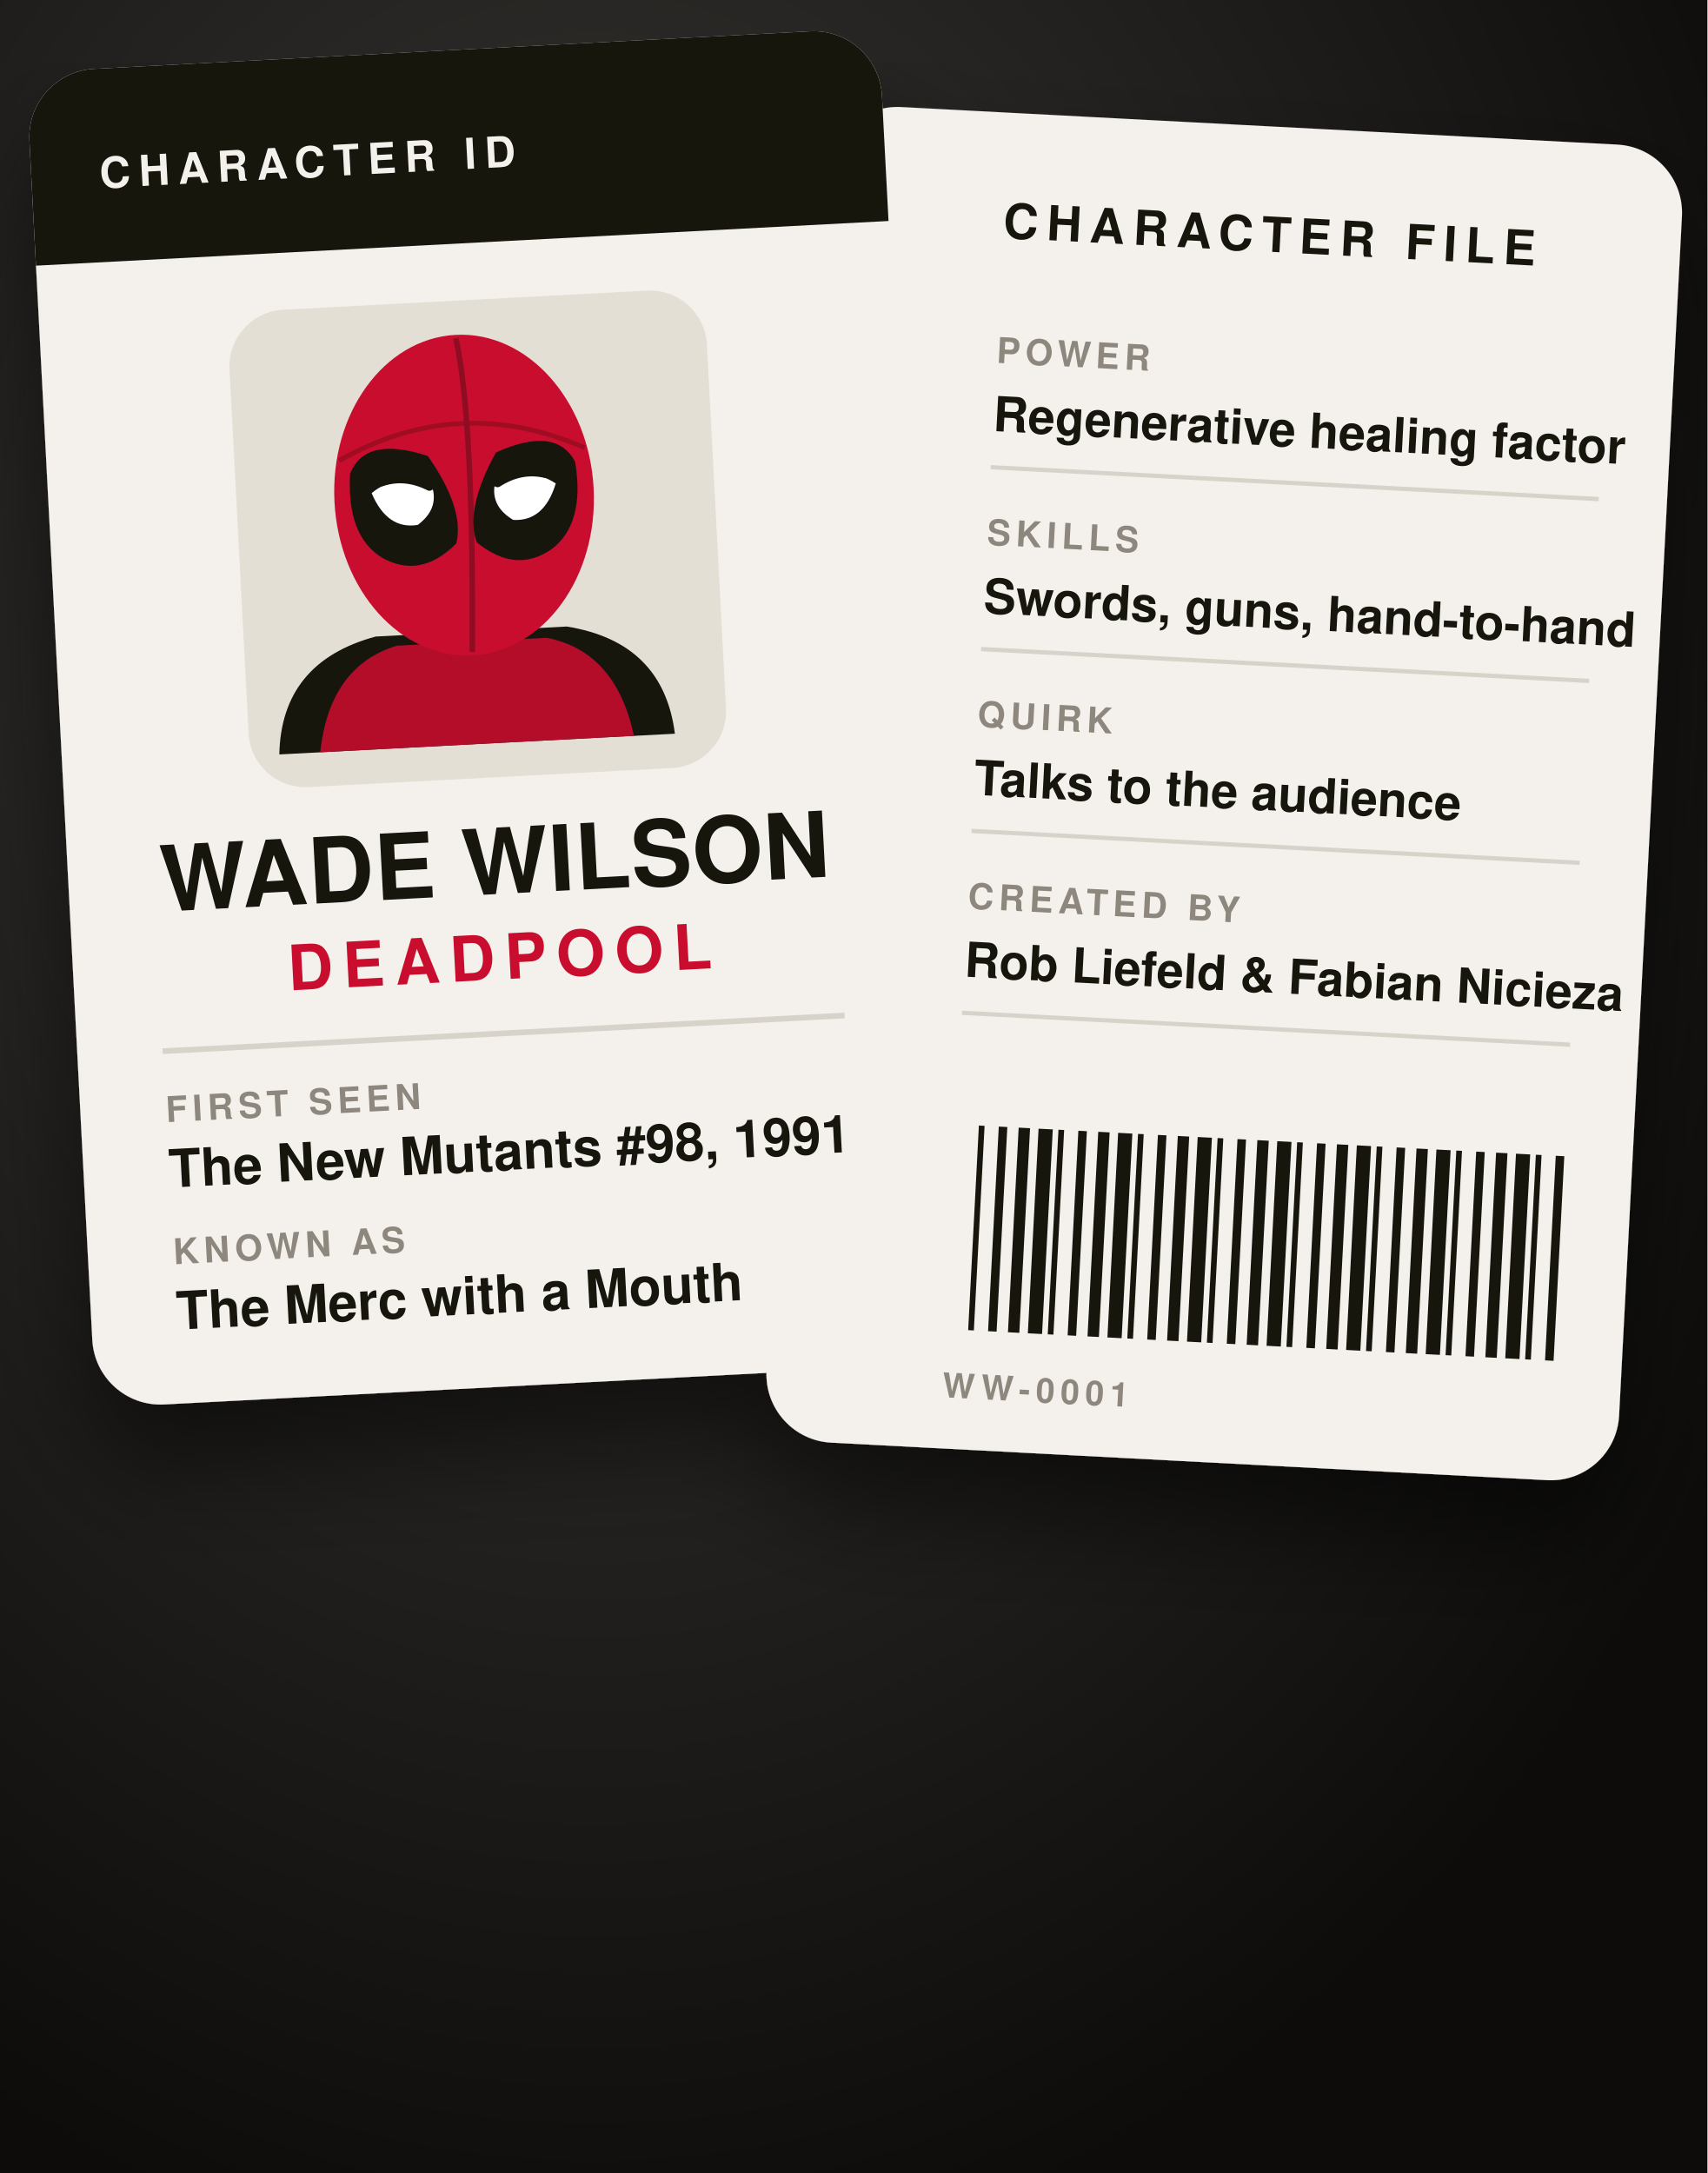
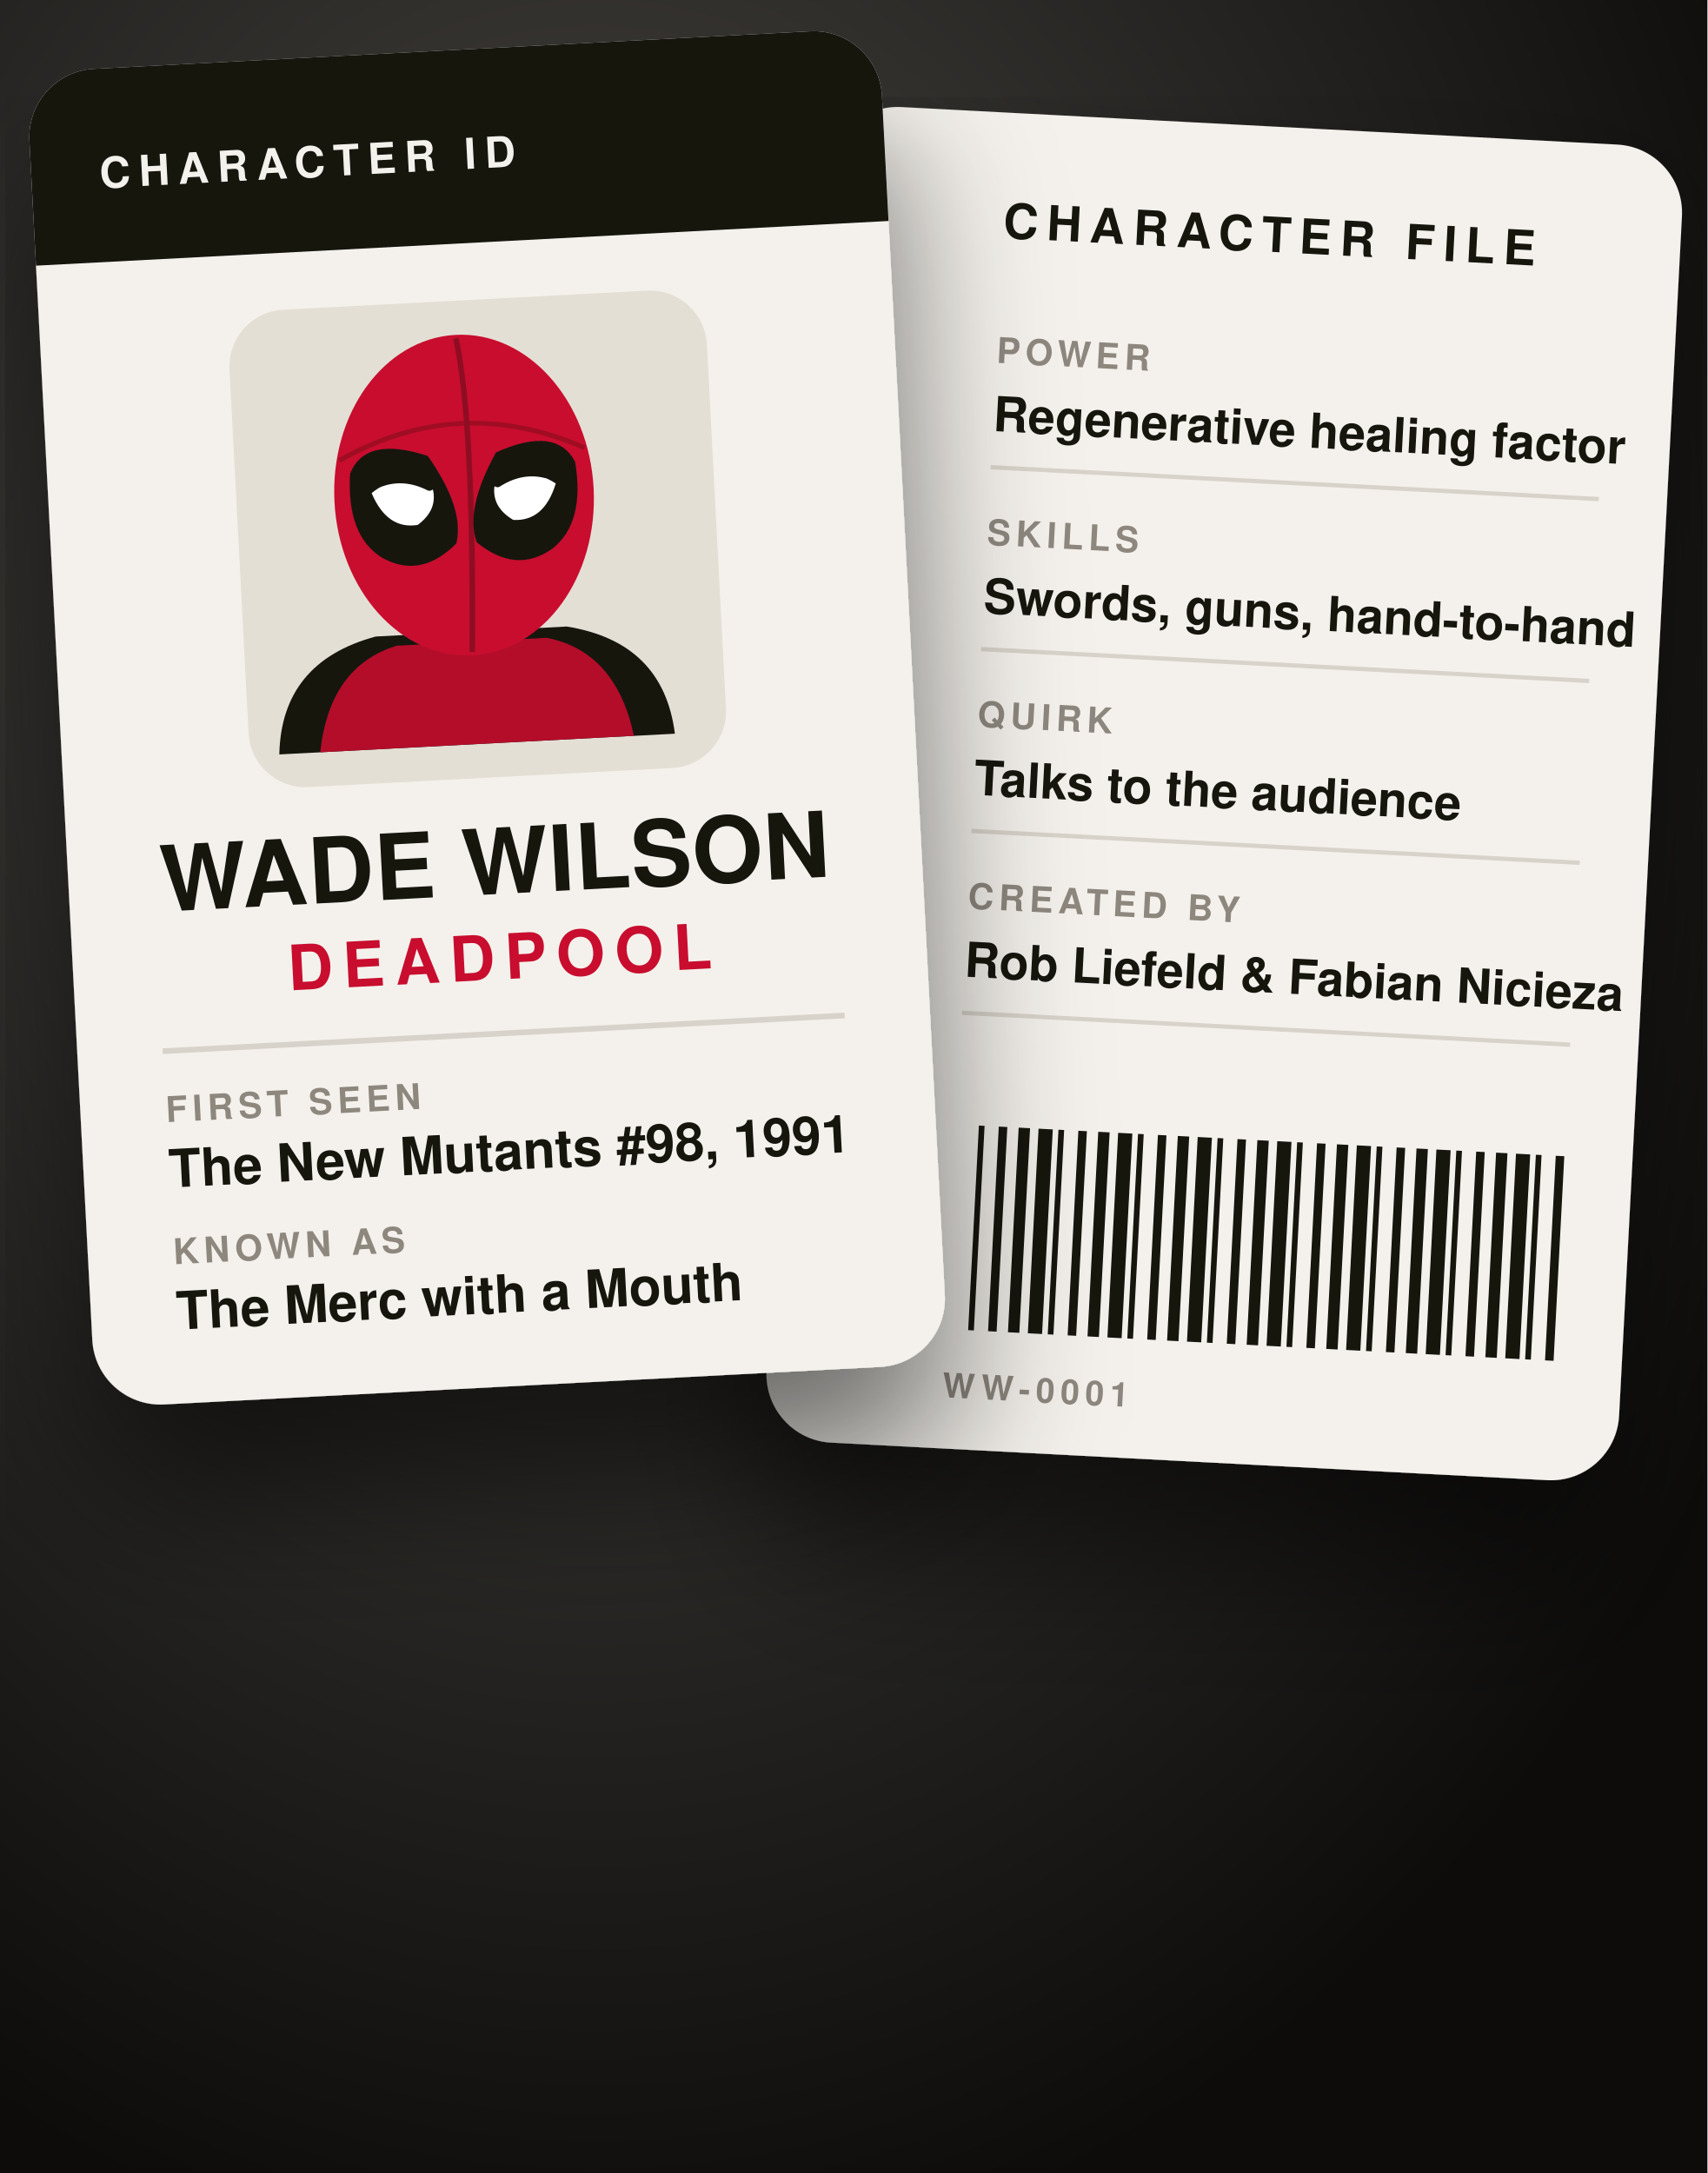
<svg xmlns="http://www.w3.org/2000/svg" viewBox="0 0 660 840" width="660" height="840">
  <defs>
    <radialGradient id="g" cx="0.35" cy="0.3" r=".75">
-       <stop offset="0" stop-color="#3a3835" />
+       <stop offset="0" stop-color="#4b4844" />
      <stop offset="1" stop-color="#0d0c0b" />
    </radialGradient>
+     <filter id="sh" x="-25%" y="-20%" width="150%" height="150%">
+       <feDropShadow in="SourceGraphic" dx="0" dy="9" stdDeviation="7" flood-color="#000" flood-opacity=".6" result="a" />
+       <feDropShadow in="a" dx="0" dy="34" stdDeviation="26" flood-color="#000" flood-opacity=".55" />
+     </filter>
    <filter id="s" x="-30%" y="-30%" width="160%" height="170%">
      <feDropShadow dx="0" dy="24" stdDeviation="20" flood-color="#000" flood-opacity=".55" />
    </filter>
  </defs>
  <rect width="660" height="840" fill="url(#g)" />
-   <g filter="url(#s)">
-     <g transform="translate(322 40) rotate(3) scale(1.1)">
+   <g>
+     <g filter="url(#sh)" transform="translate(322 40) rotate(3) scale(1.1)">
      <rect width="300" height="470" rx="24" fill="#f4f1ec" />
      <text x="62" y="44" font-family="Helvetica Neue, Helvetica, Arial, sans-serif" font-size="17" font-weight="800" letter-spacing="3" fill="#141310" text-anchor="start">CHARACTER FILE</text>
      <text x="62" y="88" font-family="Helvetica Neue, Helvetica, Arial, sans-serif" font-size="12.5" font-weight="700" letter-spacing="1.8" fill="#8d877e" text-anchor="start">POWER</text>
      <text x="62" y="112" font-family="Helvetica Neue, Helvetica, Arial, sans-serif" font-size="17" font-weight="600" letter-spacing="0" fill="#141310" text-anchor="start">Regenerative healing factor</text>
      <rect x="62" y="124" width="214" height="1.5" fill="#d8d3ca" />
      <text x="62" y="152" font-family="Helvetica Neue, Helvetica, Arial, sans-serif" font-size="12.5" font-weight="700" letter-spacing="1.8" fill="#8d877e" text-anchor="start">SKILLS</text>
      <text x="62" y="176" font-family="Helvetica Neue, Helvetica, Arial, sans-serif" font-size="17" font-weight="600" letter-spacing="0" fill="#141310" text-anchor="start">Swords, guns, hand-to-hand</text>
      <rect x="62" y="188" width="214" height="1.5" fill="#d8d3ca" />
      <text x="62" y="216" font-family="Helvetica Neue, Helvetica, Arial, sans-serif" font-size="12.5" font-weight="700" letter-spacing="1.8" fill="#8d877e" text-anchor="start">QUIRK</text>
      <text x="62" y="240" font-family="Helvetica Neue, Helvetica, Arial, sans-serif" font-size="17" font-weight="600" letter-spacing="0" fill="#141310" text-anchor="start">Talks to the audience</text>
      <rect x="62" y="252" width="214" height="1.5" fill="#d8d3ca" />
      <text x="62" y="280" font-family="Helvetica Neue, Helvetica, Arial, sans-serif" font-size="12.5" font-weight="700" letter-spacing="1.8" fill="#8d877e" text-anchor="start">CREATED BY</text>
      <text x="62" y="304" font-family="Helvetica Neue, Helvetica, Arial, sans-serif" font-size="17" font-weight="600" letter-spacing="0" fill="#141310" text-anchor="start">Rob Liefeld &amp; Fabian Nicieza</text>
      <rect x="62" y="316" width="214" height="1.5" fill="#d8d3ca" />
      <g fill="#141310">
        <rect x="70" y="356" width="2" height="72" />
        <rect x="77" y="356" width="3" height="72" />
        <rect x="84" y="356" width="4" height="72" />
        <rect x="91" y="356" width="5" height="72" />
        <rect x="98" y="356" width="2" height="72" />
        <rect x="105" y="356" width="3" height="72" />
        <rect x="112" y="356" width="4" height="72" />
        <rect x="119" y="356" width="5" height="72" />
        <rect x="126" y="356" width="2" height="72" />
        <rect x="133" y="356" width="3" height="72" />
        <rect x="140" y="356" width="4" height="72" />
        <rect x="147" y="356" width="5" height="72" />
        <rect x="154" y="356" width="2" height="72" />
        <rect x="161" y="356" width="3" height="72" />
        <rect x="168" y="356" width="4" height="72" />
        <rect x="175" y="356" width="5" height="72" />
        <rect x="182" y="356" width="2" height="72" />
        <rect x="189" y="356" width="3" height="72" />
        <rect x="196" y="356" width="4" height="72" />
        <rect x="203" y="356" width="5" height="72" />
        <rect x="210" y="356" width="2" height="72" />
        <rect x="217" y="356" width="3" height="72" />
        <rect x="224" y="356" width="4" height="72" />
        <rect x="231" y="356" width="5" height="72" />
        <rect x="238" y="356" width="2" height="72" />
        <rect x="245" y="356" width="3" height="72" />
        <rect x="252" y="356" width="4" height="72" />
        <rect x="259" y="356" width="5" height="72" />
        <rect x="266" y="356" width="2" height="72" />
        <rect x="273" y="356" width="3" height="72" />
      </g>
      <text x="62" y="452" font-family="Helvetica Neue, Helvetica, Arial, sans-serif" font-size="12" font-weight="700" letter-spacing="2" fill="#8d877e" text-anchor="start">WW-0001</text>
    </g>
-     <g transform="translate(10 28) rotate(-3) scale(1.1)">
+     <g filter="url(#sh)" transform="translate(10 28) rotate(-3) scale(1.1)">
      <rect width="300" height="470" rx="24" fill="#f4f1ec" />
      <path d="M0 24a24 24 0 0 1 24-24h252a24 24 0 0 1 24 24v44H0z" fill="#141310" />
      <text x="24" y="42" font-family="Helvetica Neue, Helvetica, Arial, sans-serif" font-size="15" font-weight="700" letter-spacing="3" fill="#f4f1ec" text-anchor="start">CHARACTER ID</text>
      <rect x="66" y="88" width="168" height="168" rx="20" fill="#e4dfd5" />
      <g transform="translate(86 94) scale(1.2)">
        <path d="M-8 125 Q-6 98 22 92 L78 92 Q106 98 108 125 Z" fill="#141310" />
        <path d="M4 125 Q8 100 28 95 L72 95 Q92 100 96 125 Z" fill="#b30f2b" />
        <ellipse cx="50" cy="52" rx="38" ry="47" fill="#c8102e" />
        <path d="M50 6 Q54 30 50 98" stroke="#8e0a20" stroke-width="1.6" fill="none" />
        <path d="M14 40 Q50 22 86 40" stroke="#8e0a20" stroke-width="1.4" fill="none" opacity=".7" />
        <path d="M17 44 Q22 33 40 40 Q50 56 47 66 Q36 76 25 69 Q15 62 17 44Z" fill="#141310" />
        <path d="M83 44 Q78 33 60 40 Q50 56 53 66 Q64 76 75 69 Q85 62 83 44Z" fill="#141310" />
        <path d="M23 50 Q31 44 41 50 Q42 56 36 60 Q27 61 23 50Z" fill="#fff" />
        <path d="M77 50 Q69 44 59 50 Q58 56 64 60 Q73 61 77 50Z" fill="#fff" />
        <path d="M26 47 Q33 45 40 49" stroke="#141310" stroke-width="2.4" fill="none" stroke-linecap="round" />
        <path d="M74 47 Q67 45 60 49" stroke="#141310" stroke-width="2.4" fill="none" stroke-linecap="round" />
      </g>
      <text x="150" y="297" font-family="Helvetica Neue, Helvetica, Arial, sans-serif" font-size="32" font-weight="800" letter-spacing="0.3" fill="#141310" text-anchor="middle">WADE WILSON</text>
      <text x="150" y="327" font-family="Helvetica Neue, Helvetica, Arial, sans-serif" font-size="22" font-weight="800" letter-spacing="3.5" fill="#c8102e" text-anchor="middle">DEADPOOL</text>
      <rect x="30" y="345" width="240" height="2" fill="#d8d3ca" />
      <text x="30" y="371" font-family="Helvetica Neue, Helvetica, Arial, sans-serif" font-size="12.5" font-weight="700" letter-spacing="1.8" fill="#8d877e" text-anchor="start">FIRST SEEN</text>
      <text x="30" y="394" font-family="Helvetica Neue, Helvetica, Arial, sans-serif" font-size="18.5" font-weight="600" letter-spacing="0" fill="#141310" text-anchor="start">The New Mutants #98, 1991</text>
      <text x="30" y="421" font-family="Helvetica Neue, Helvetica, Arial, sans-serif" font-size="12.5" font-weight="700" letter-spacing="1.8" fill="#8d877e" text-anchor="start">KNOWN AS</text>
      <text x="30" y="444" font-family="Helvetica Neue, Helvetica, Arial, sans-serif" font-size="18.5" font-weight="600" letter-spacing="0" fill="#141310" text-anchor="start">The Merc with a Mouth</text>
    </g>
  </g>
</svg>
